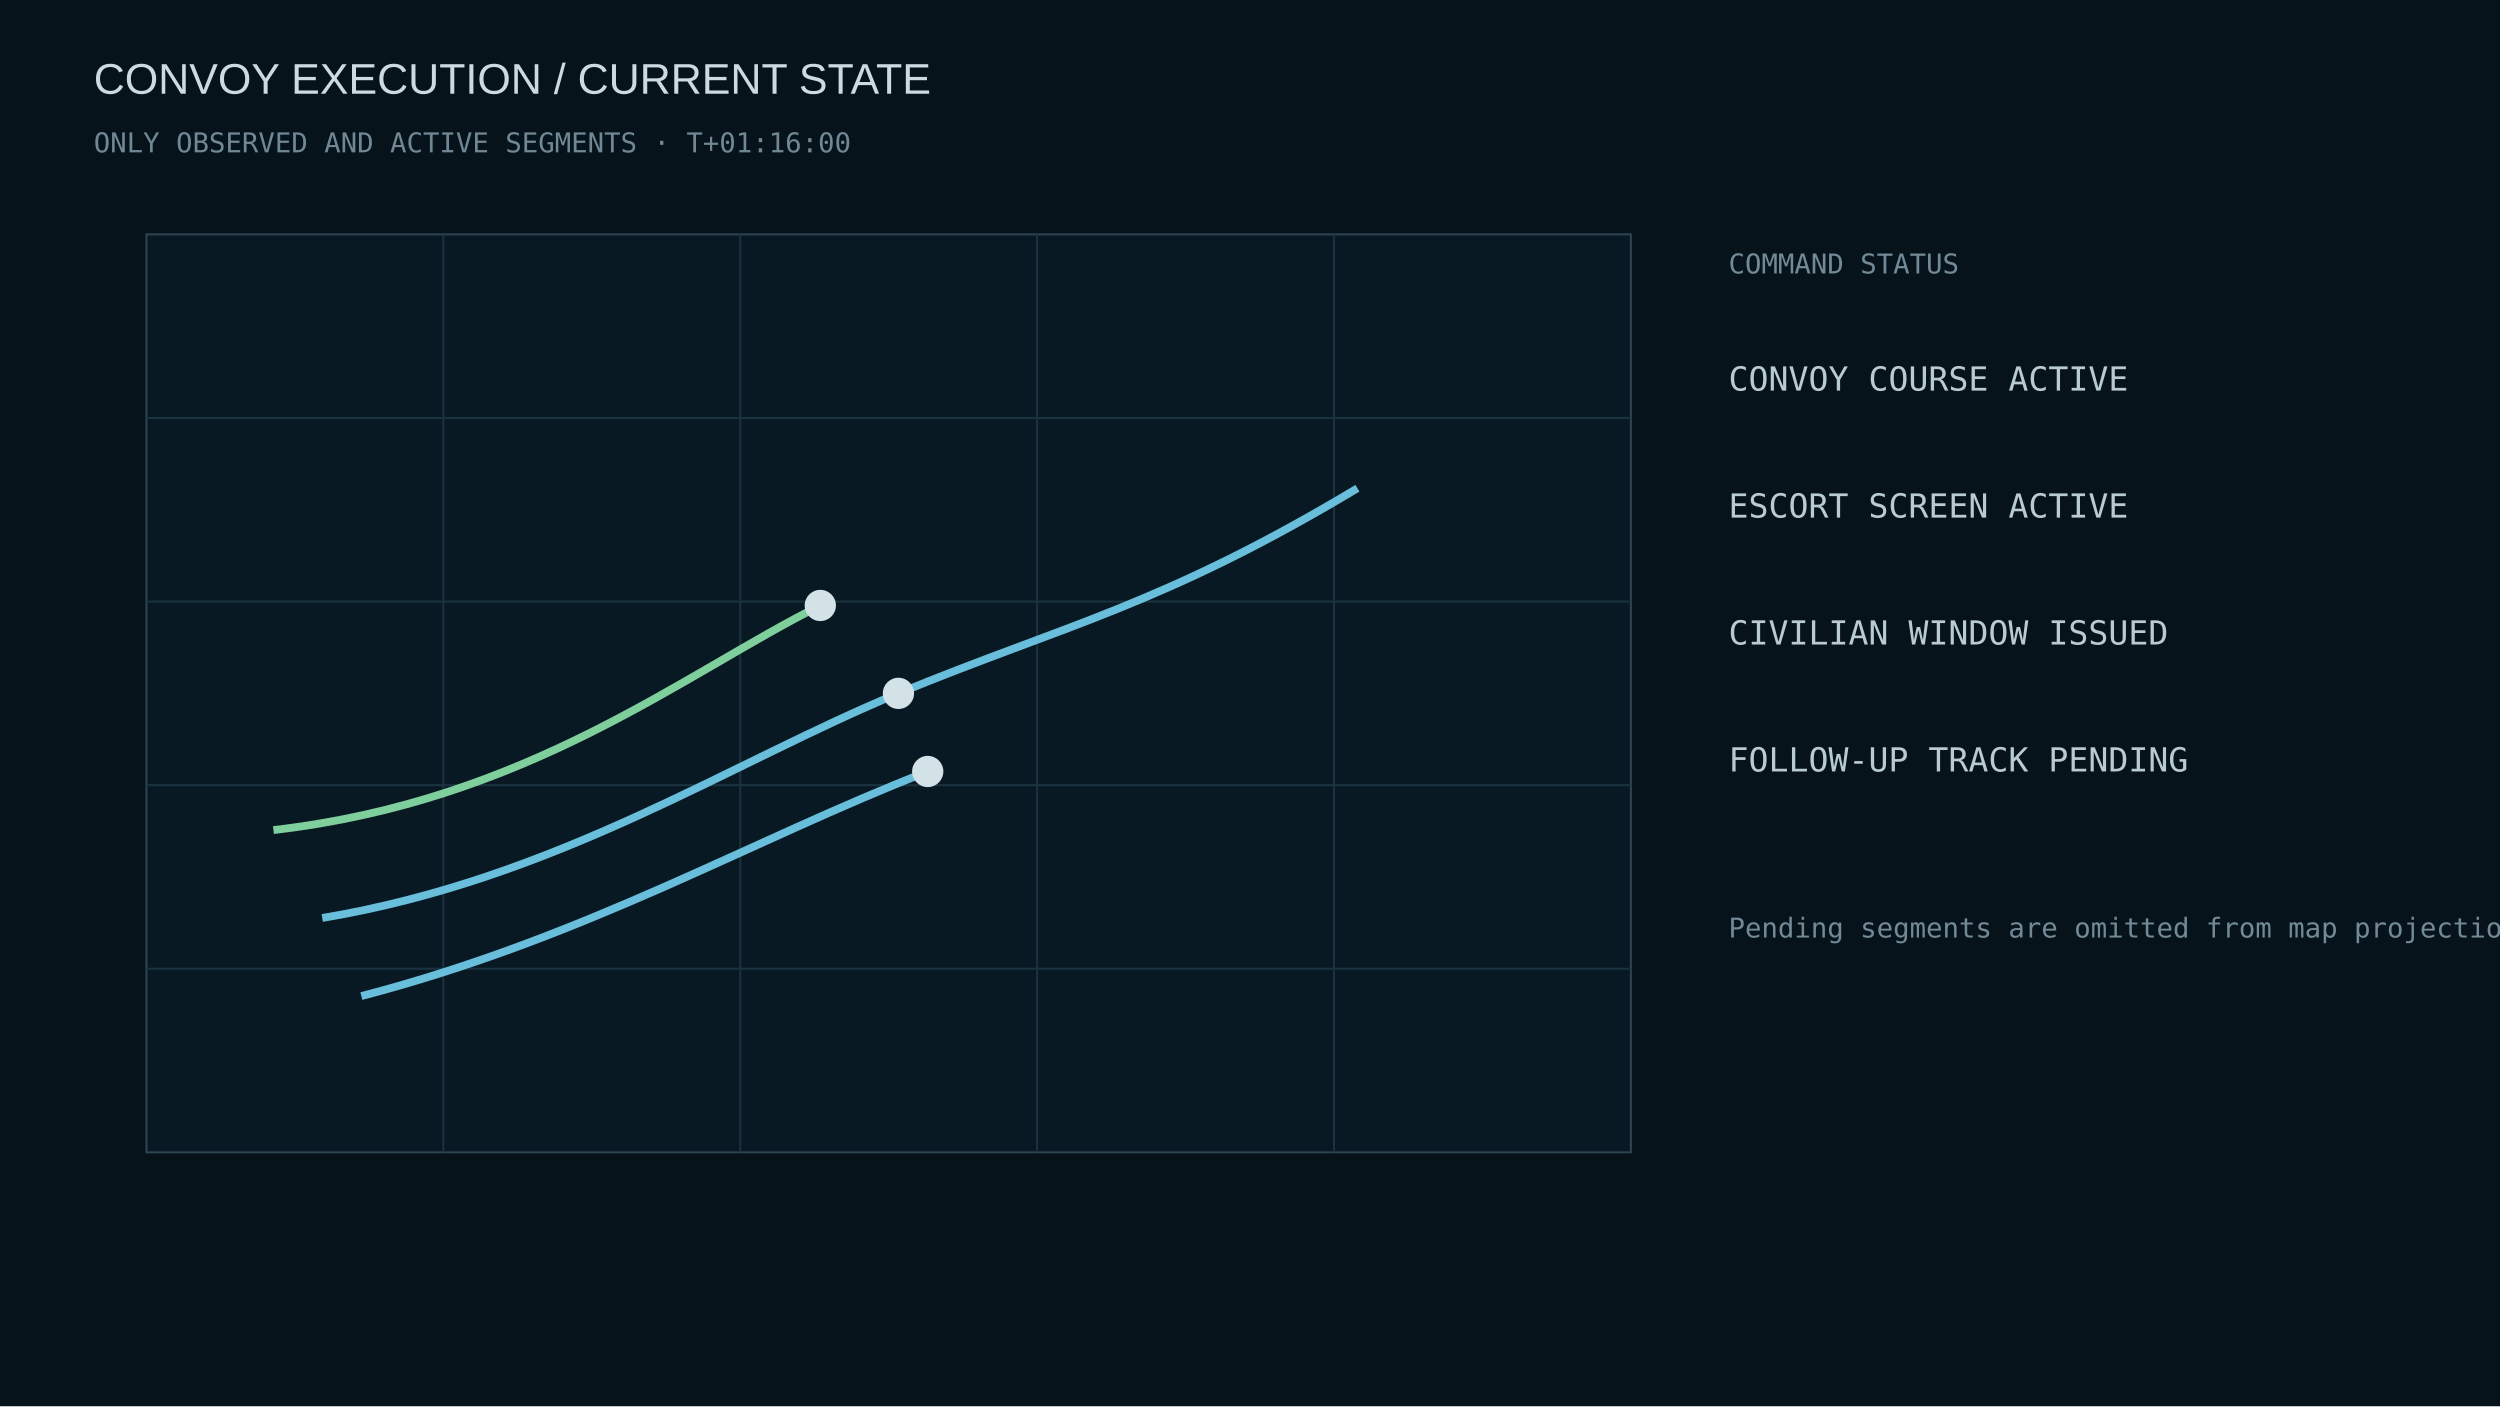
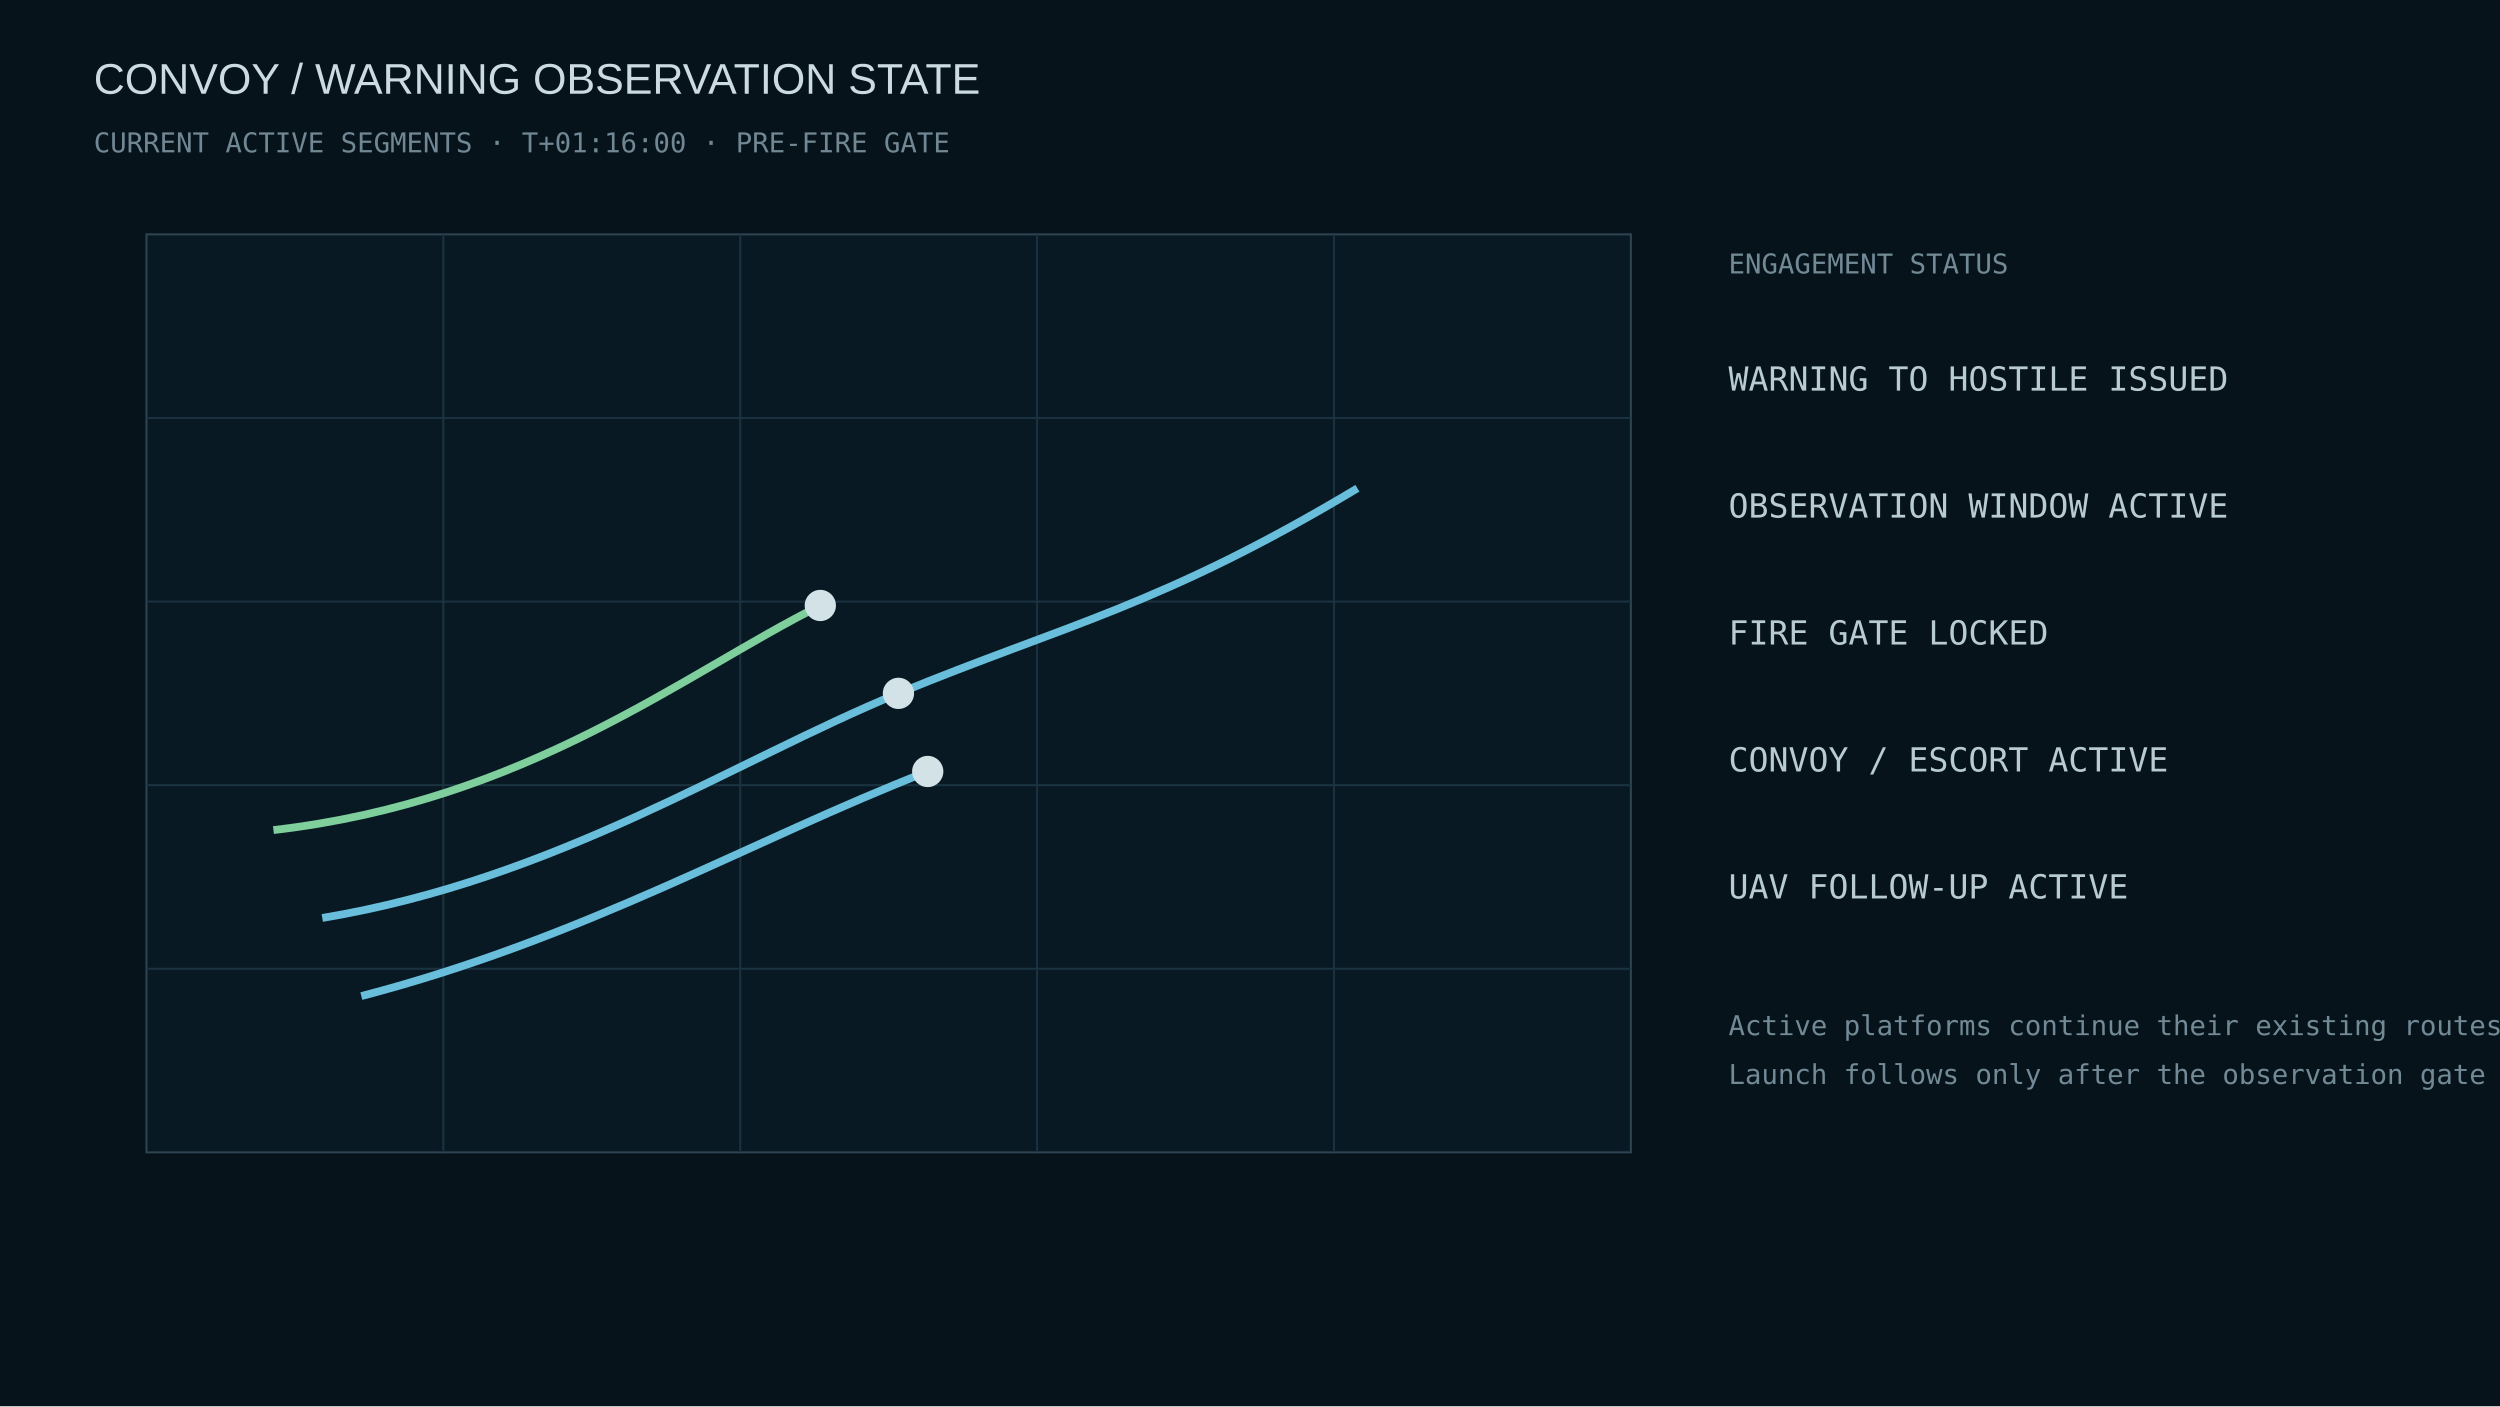
<svg xmlns="http://www.w3.org/2000/svg" viewBox="0 0 1280 720">
  <rect width="1280" height="720" fill="#07131b" />
-   <text x="48" y="48" fill="#cbdbe1" font-family="Arial" font-size="22">CONVOY EXECUTION / CURRENT STATE</text>
-   <text x="48" y="78" fill="#718894" font-family="monospace" font-size="14">ONLY OBSERVED AND ACTIVE SEGMENTS · T+01:16:00</text>
+   <text x="48" y="48" fill="#cbdbe1" font-family="Arial" font-size="22">CONVOY / WARNING OBSERVATION STATE</text>
+   <text x="48" y="78" fill="#718894" font-family="monospace" font-size="14">CURRENT ACTIVE SEGMENTS · T+01:16:00 · PRE-FIRE GATE</text>
  <g transform="translate(75 120)">
    <rect width="760" height="470" fill="#081923" stroke="#2e4652" />
    <g stroke="#1b3340">
      <path d="M0 94h760M0 188h760M0 282h760M0 376h760M152 0v470M304 0v470M456 0v470M608 0v470" />
    </g>
    <path d="M90 350C210 330 300 270 385 235S520 190 620 130" fill="none" stroke="#68bedb" stroke-width="4" />
    <path d="M110 390C225 360 310 310 400 275" fill="none" stroke="#68bedb" stroke-width="4" />
    <path d="M65 305C195 290 275 225 345 190" fill="none" stroke="#7fcf9d" stroke-width="4" />
    <g fill="#d3e2e7">
      <circle cx="385" cy="235" r="8" />
      <circle cx="400" cy="275" r="8" />
      <circle cx="345" cy="190" r="8" />
    </g>
  </g>
  <g transform="translate(885 140)" font-family="monospace">
-     <text fill="#728a96" font-size="14">COMMAND STATUS</text>
+     <text fill="#728a96" font-size="14">ENGAGEMENT STATUS</text>
    <g fill="#b9cbd2" font-size="17">
-       <text y="60">CONVOY COURSE       ACTIVE</text>
-       <text y="125">ESCORT SCREEN       ACTIVE</text>
-       <text y="190">CIVILIAN WINDOW     ISSUED</text>
-       <text y="255">FOLLOW-UP TRACK     PENDING</text>
+       <text y="60">WARNING TO HOSTILE   ISSUED</text>
+       <text y="125">OBSERVATION WINDOW   ACTIVE</text>
+       <text y="190">FIRE GATE            LOCKED</text>
+       <text y="255">CONVOY / ESCORT      ACTIVE</text>
+       <text y="320">UAV FOLLOW-UP        ACTIVE</text>
    </g>
-     <text y="340" fill="#728a96" font-size="14">Pending segments are omitted from map projection.</text>
+     <text y="390" fill="#728a96" font-size="14">Active platforms continue their existing routes.</text>
+     <text y="415" fill="#728a96" font-size="14">Launch follows only after the observation gate opens.</text>
  </g>
</svg>
